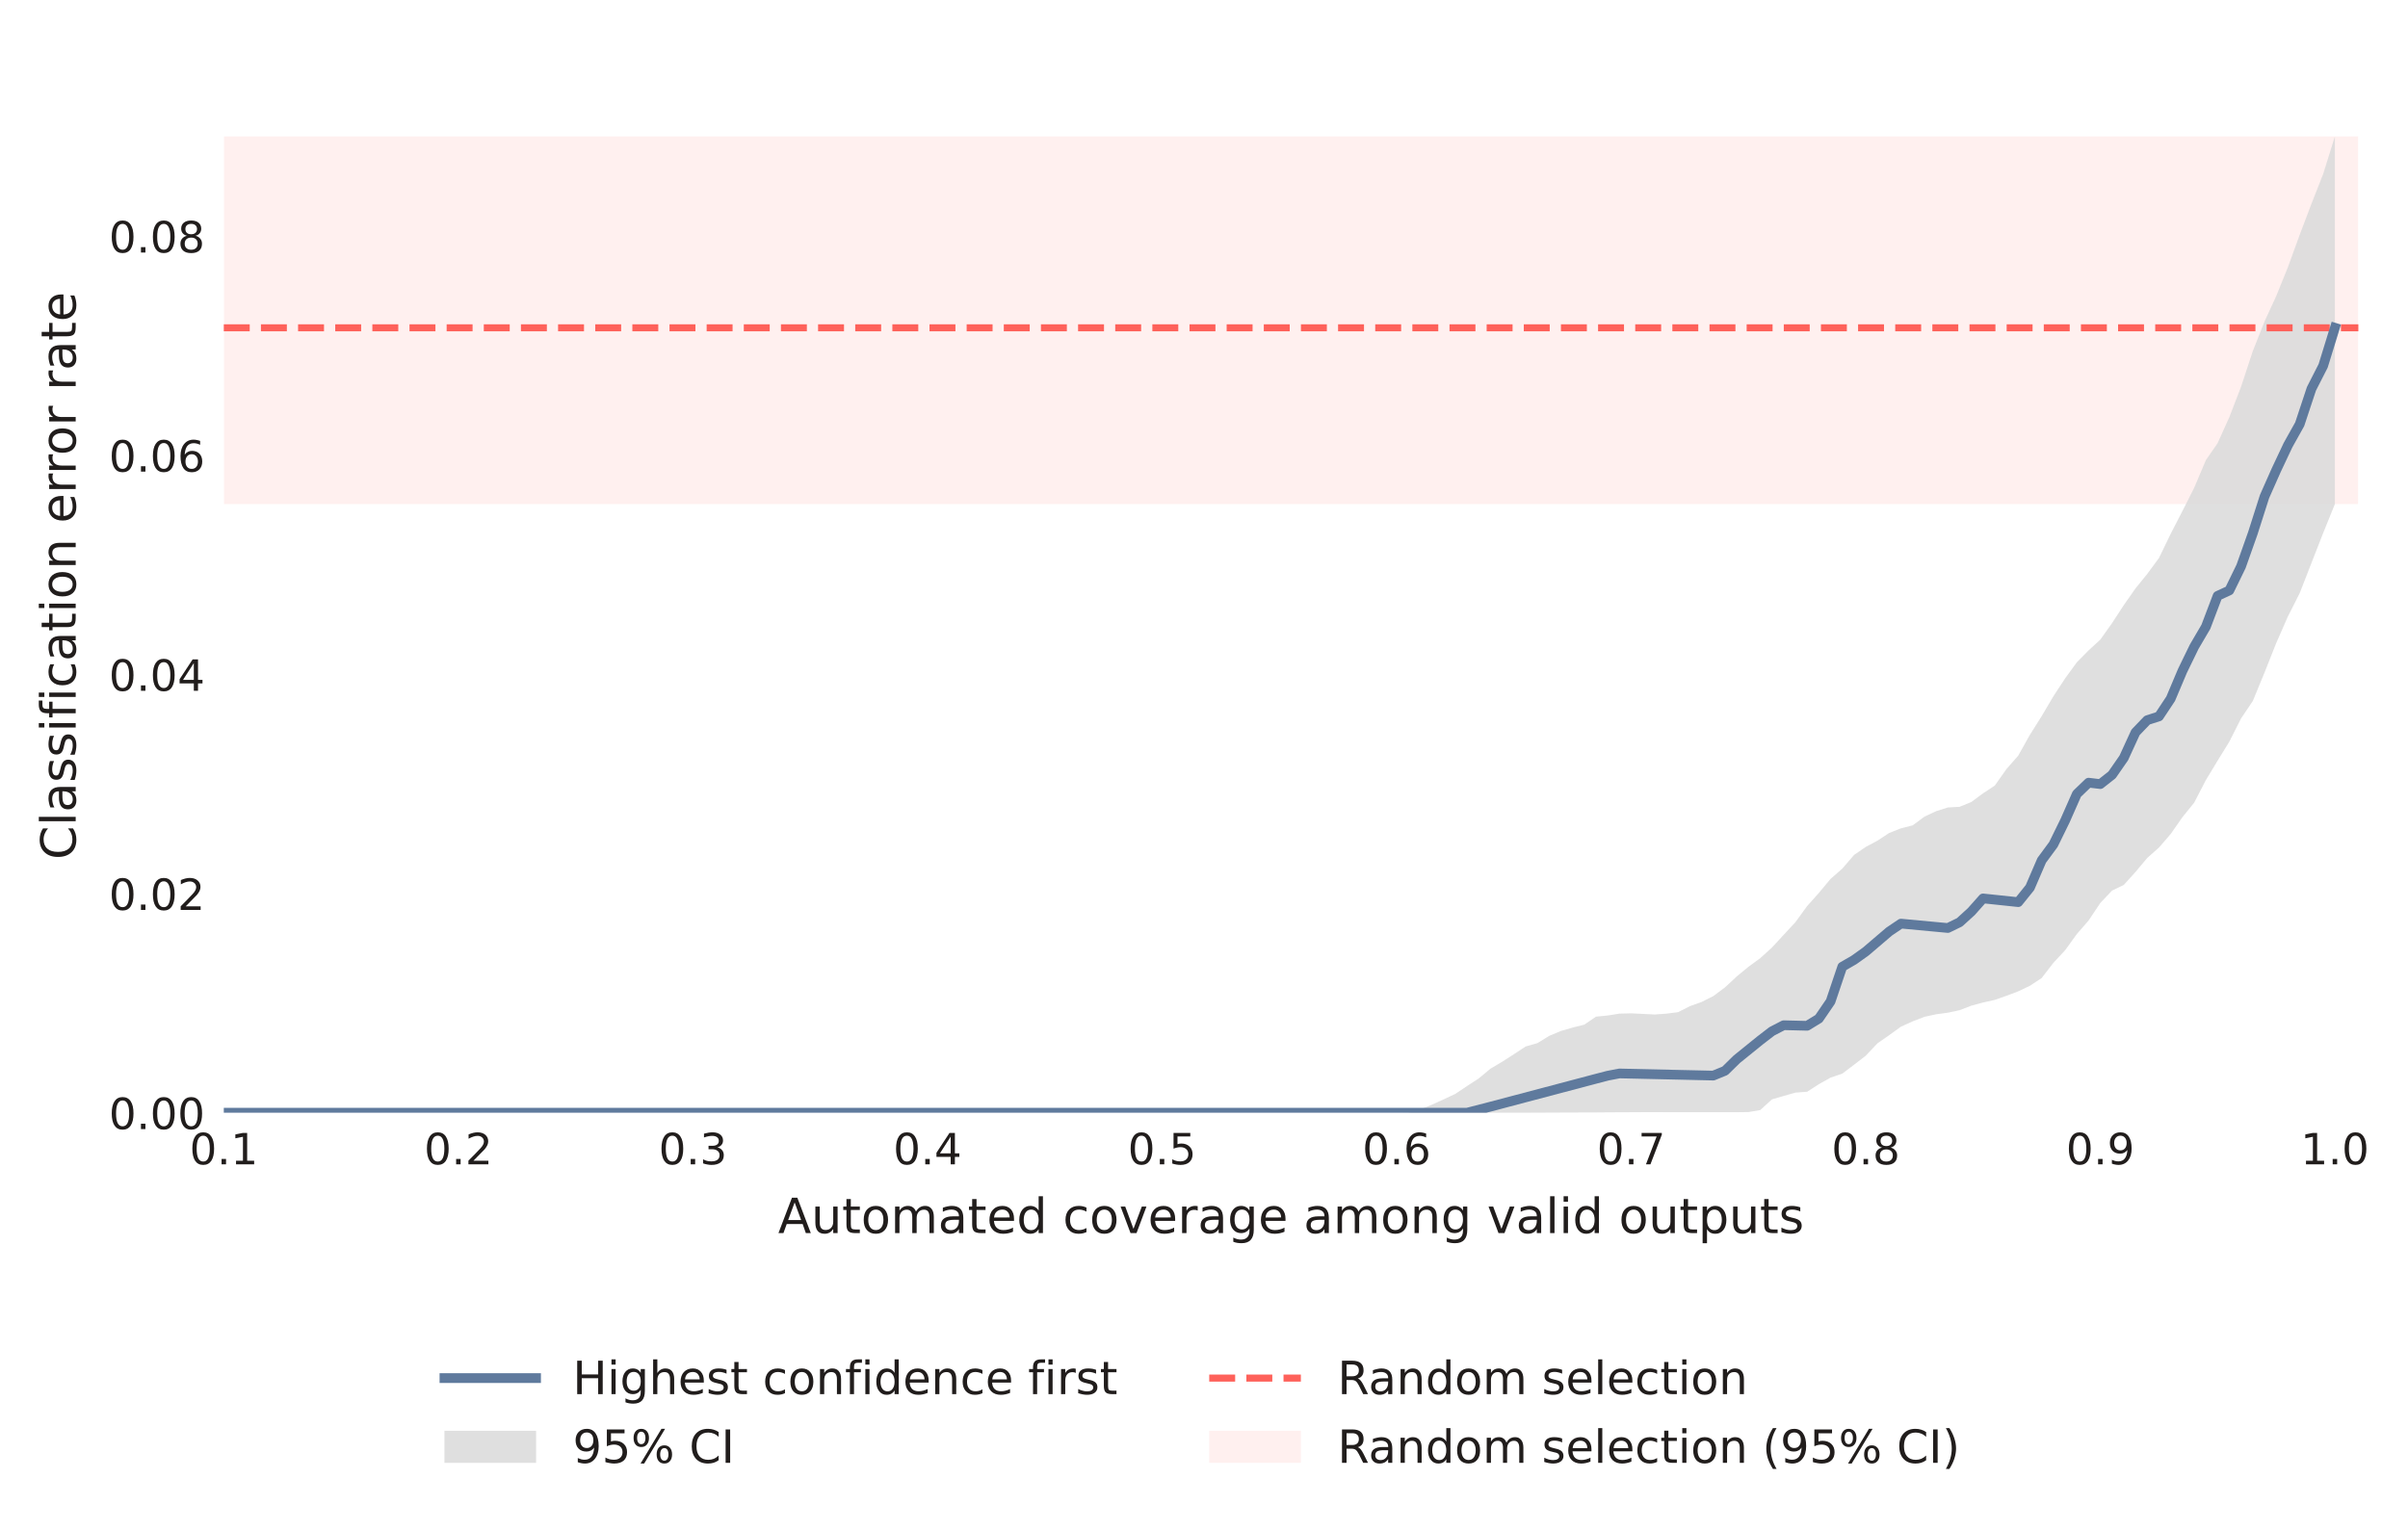
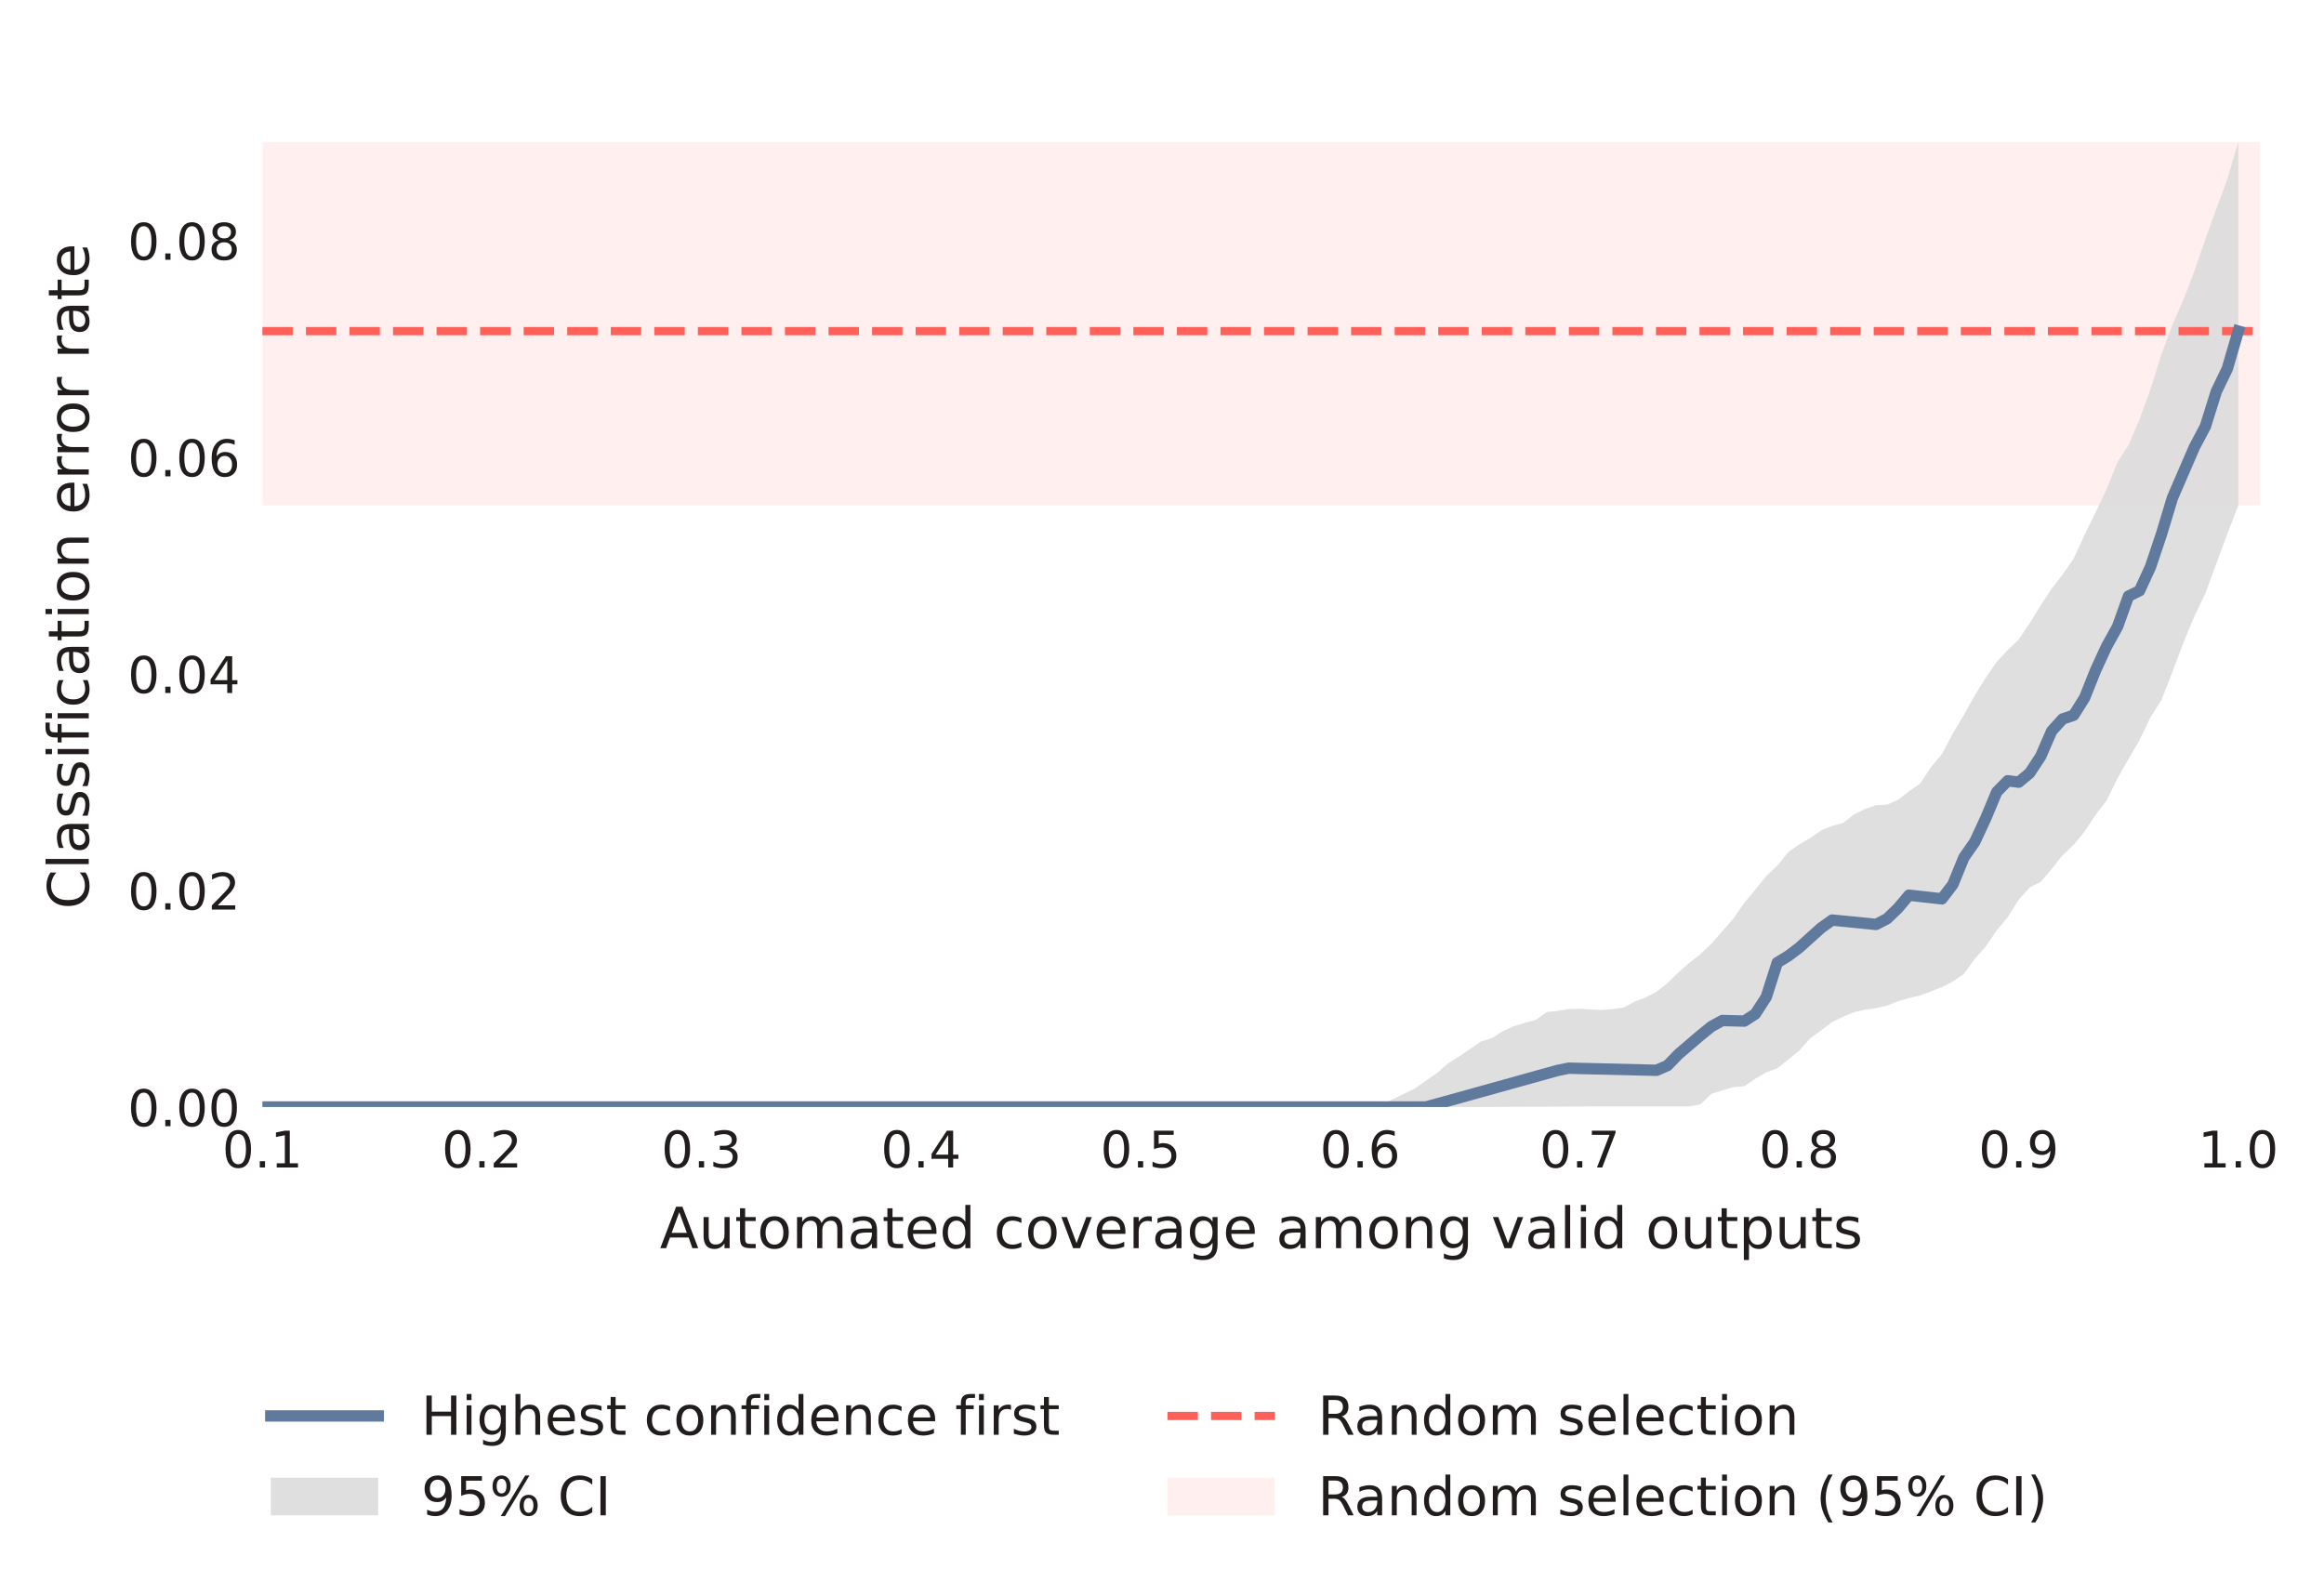
- <svg xmlns="http://www.w3.org/2000/svg" xmlns:xlink="http://www.w3.org/1999/xlink" width="446.684pt" height="284.085pt" viewBox="0 0 446.684 284.085" version="1.1">
+ <svg xmlns="http://www.w3.org/2000/svg" xmlns:xlink="http://www.w3.org/1999/xlink" width="367.687pt" height="252.405pt" viewBox="0 0 367.687 252.405" version="1.1">
  <defs>
    <style type="text/css">*{stroke-linejoin: round; stroke-linecap: butt}</style>
  </defs>
  <g id="figure_1">
    <g id="patch_1">
-       <path d="M 0 284.085  L 446.684 284.085  L 446.684 0  L 0 0  L 0 284.085  z " style="fill: none" />
+       <path d="M 0 252.405  L 367.687 252.405  L 367.687 0  L 0 0  L 0 252.405  z " style="fill: none" />
    </g>
    <g id="axes_1">
      <g id="patch_2">
-         <path d="M 41.513 206.474  L 437.474 206.474  L 437.474 7.2  L 41.513 7.2  L 41.513 206.474  z " style="fill: none" />
+         <path d="M 41.513 175.154  L 357.6 175.154  L 357.6 7.2  L 41.513 7.2  L 41.513 175.154  z " style="fill: none" />
      </g>
      <g id="patch_3">
-         <path d="M 41.513 93.535  L 437.474 93.535  L 437.474 25.316  L 41.513 25.316  z " clip-path="url(#pcb77c60f17)" style="fill: #fe615a; opacity: 0.1" />
+         <path d="M 41.513 79.966  L 357.6 79.966  L 357.6 22.469  L 41.513 22.469  z " clip-path="url(#pafe050618d)" style="fill: #fe615a; opacity: 0.1" />
      </g>
      <g id="matplotlib.axis_1">
        <g id="xtick_1">
          <g id="line2d_1" />
          <g id="text_1">
-             <text style="font-size: 8px; font-family: 'DejaVu Sans'; text-anchor: middle; fill: #211d1c" x="41.513" y="216.052" transform="rotate(-0 41.5132 216.052)">0.1</text>
+             <text style="font-size: 8px; font-family: 'DejaVu Sans'; text-anchor: middle; fill: #211d1c" x="41.513" y="184.732" transform="rotate(-0 41.5132 184.732)">0.1</text>
          </g>
        </g>
        <g id="xtick_2">
          <g id="line2d_2" />
          <g id="text_2">
-             <text style="font-size: 8px; font-family: 'DejaVu Sans'; text-anchor: middle; fill: #211d1c" x="85.025" y="216.052" transform="rotate(-0 85.0254 216.052)">0.2</text>
+             <text style="font-size: 8px; font-family: 'DejaVu Sans'; text-anchor: middle; fill: #211d1c" x="76.248" y="184.732" transform="rotate(-0 76.24798 184.732)">0.2</text>
          </g>
        </g>
        <g id="xtick_3">
          <g id="line2d_3" />
          <g id="text_3">
-             <text style="font-size: 8px; font-family: 'DejaVu Sans'; text-anchor: middle; fill: #211d1c" x="128.538" y="216.052" transform="rotate(-0 128.5376 216.052)">0.3</text>
+             <text style="font-size: 8px; font-family: 'DejaVu Sans'; text-anchor: middle; fill: #211d1c" x="110.983" y="184.732" transform="rotate(-0 110.9828 184.732)">0.3</text>
          </g>
        </g>
        <g id="xtick_4">
          <g id="line2d_4" />
          <g id="text_4">
-             <text style="font-size: 8px; font-family: 'DejaVu Sans'; text-anchor: middle; fill: #211d1c" x="172.05" y="216.052" transform="rotate(-0 172.0498 216.052)">0.4</text>
+             <text style="font-size: 8px; font-family: 'DejaVu Sans'; text-anchor: middle; fill: #211d1c" x="145.718" y="184.732" transform="rotate(-0 145.7175 184.732)">0.4</text>
          </g>
        </g>
        <g id="xtick_5">
          <g id="line2d_5" />
          <g id="text_5">
-             <text style="font-size: 8px; font-family: 'DejaVu Sans'; text-anchor: middle; fill: #211d1c" x="215.562" y="216.052" transform="rotate(-0 215.562 216.052)">0.5</text>
+             <text style="font-size: 8px; font-family: 'DejaVu Sans'; text-anchor: middle; fill: #211d1c" x="180.452" y="184.732" transform="rotate(-0 180.4523 184.732)">0.5</text>
          </g>
        </g>
        <g id="xtick_6">
          <g id="line2d_6" />
          <g id="text_6">
-             <text style="font-size: 8px; font-family: 'DejaVu Sans'; text-anchor: middle; fill: #211d1c" x="259.074" y="216.052" transform="rotate(-0 259.0742 216.052)">0.6</text>
+             <text style="font-size: 8px; font-family: 'DejaVu Sans'; text-anchor: middle; fill: #211d1c" x="215.187" y="184.732" transform="rotate(-0 215.1871 184.732)">0.6</text>
          </g>
        </g>
        <g id="xtick_7">
          <g id="line2d_7" />
          <g id="text_7">
-             <text style="font-size: 8px; font-family: 'DejaVu Sans'; text-anchor: middle; fill: #211d1c" x="302.586" y="216.052" transform="rotate(-0 302.5864 216.052)">0.7</text>
+             <text style="font-size: 8px; font-family: 'DejaVu Sans'; text-anchor: middle; fill: #211d1c" x="249.922" y="184.732" transform="rotate(-0 249.9219 184.732)">0.7</text>
          </g>
        </g>
        <g id="xtick_8">
          <g id="line2d_8" />
          <g id="text_8">
-             <text style="font-size: 8px; font-family: 'DejaVu Sans'; text-anchor: middle; fill: #211d1c" x="346.099" y="216.052" transform="rotate(-0 346.0986 216.052)">0.8</text>
+             <text style="font-size: 8px; font-family: 'DejaVu Sans'; text-anchor: middle; fill: #211d1c" x="284.657" y="184.732" transform="rotate(-0 284.6566 184.732)">0.8</text>
          </g>
        </g>
        <g id="xtick_9">
          <g id="line2d_9" />
          <g id="text_9">
-             <text style="font-size: 8px; font-family: 'DejaVu Sans'; text-anchor: middle; fill: #211d1c" x="389.611" y="216.052" transform="rotate(-0 389.6108 216.052)">0.9</text>
+             <text style="font-size: 8px; font-family: 'DejaVu Sans'; text-anchor: middle; fill: #211d1c" x="319.391" y="184.732" transform="rotate(-0 319.3914 184.732)">0.9</text>
          </g>
        </g>
        <g id="xtick_10">
          <g id="line2d_10" />
          <g id="text_10">
-             <text style="font-size: 8px; font-family: 'DejaVu Sans'; text-anchor: middle; fill: #211d1c" x="433.123" y="216.052" transform="rotate(-0 433.123 216.052)">1.0</text>
+             <text style="font-size: 8px; font-family: 'DejaVu Sans'; text-anchor: middle; fill: #211d1c" x="354.126" y="184.732" transform="rotate(-0 354.1262 184.732)">1.0</text>
          </g>
        </g>
        <g id="text_11">
-           <text style="font-size: 9px; font-family: 'DejaVu Sans'; text-anchor: middle; fill: #211d1c" x="239.494" y="228.812" transform="rotate(-0 239.4937 228.8125)">Automated coverage among valid outputs</text>
+           <text style="font-size: 9px; font-family: 'DejaVu Sans'; text-anchor: middle; fill: #211d1c" x="199.556" y="197.492" transform="rotate(-0 199.5564 197.4925)">Automated coverage among valid outputs</text>
        </g>
      </g>
      <g id="matplotlib.axis_2">
        <g id="ytick_1">
          <g id="line2d_11" />
          <g id="text_12">
-             <text style="font-size: 8px; font-family: 'DejaVu Sans'; text-anchor: end; fill: #211d1c" x="38.013" y="209.513" transform="rotate(-0 38.0132 209.513)">0.00</text>
+             <text style="font-size: 8px; font-family: 'DejaVu Sans'; text-anchor: end; fill: #211d1c" x="38.013" y="178.193" transform="rotate(-0 38.0132 178.193)">0.00</text>
          </g>
        </g>
        <g id="ytick_2">
          <g id="line2d_12" />
          <g id="text_13">
-             <text style="font-size: 8px; font-family: 'DejaVu Sans'; text-anchor: end; fill: #211d1c" x="38.013" y="168.848" transform="rotate(-0 38.0132 168.8485)">0.02</text>
+             <text style="font-size: 8px; font-family: 'DejaVu Sans'; text-anchor: end; fill: #211d1c" x="38.013" y="143.92" transform="rotate(-0 38.0132 143.9198)">0.02</text>
          </g>
        </g>
        <g id="ytick_3">
          <g id="line2d_13" />
          <g id="text_14">
-             <text style="font-size: 8px; font-family: 'DejaVu Sans'; text-anchor: end; fill: #211d1c" x="38.013" y="128.184" transform="rotate(-0 38.0132 128.184)">0.04</text>
+             <text style="font-size: 8px; font-family: 'DejaVu Sans'; text-anchor: end; fill: #211d1c" x="38.013" y="109.647" transform="rotate(-0 38.0132 109.6465)">0.04</text>
          </g>
        </g>
        <g id="ytick_4">
          <g id="line2d_14" />
          <g id="text_15">
-             <text style="font-size: 8px; font-family: 'DejaVu Sans'; text-anchor: end; fill: #211d1c" x="38.013" y="87.52" transform="rotate(-0 38.0132 87.51957)">0.06</text>
+             <text style="font-size: 8px; font-family: 'DejaVu Sans'; text-anchor: end; fill: #211d1c" x="38.013" y="75.373" transform="rotate(-0 38.0132 75.37335)">0.06</text>
          </g>
        </g>
        <g id="ytick_5">
          <g id="line2d_15" />
          <g id="text_16">
-             <text style="font-size: 8px; font-family: 'DejaVu Sans'; text-anchor: end; fill: #211d1c" x="38.013" y="46.855" transform="rotate(-0 38.0132 46.85511)">0.08</text>
+             <text style="font-size: 8px; font-family: 'DejaVu Sans'; text-anchor: end; fill: #211d1c" x="38.013" y="41.1" transform="rotate(-0 38.0132 41.10014)">0.08</text>
          </g>
        </g>
        <g id="text_17">
-           <text style="font-size: 9px; font-family: 'DejaVu Sans'; text-anchor: middle; fill: #211d1c" x="14.039" y="106.837" transform="rotate(-90 14.03859 106.8369)">Classification error rate</text>
+           <text style="font-size: 9px; font-family: 'DejaVu Sans'; text-anchor: middle; fill: #211d1c" x="14.039" y="91.177" transform="rotate(-90 14.03859 91.17695)">Classification error rate</text>
        </g>
      </g>
      <g id="FillBetweenPolyCollection_1">
        <defs>
-           <path id="m0bd5890ca5" d="M 41.513 -77.611  L 41.513 -77.611  L 43.689 -77.611  L 45.864 -77.611  L 48.04 -77.611  L 50.216 -77.611  L 52.391 -77.611  L 54.567 -77.611  L 56.742 -77.611  L 58.918 -77.611  L 61.094 -77.611  L 63.269 -77.611  L 65.445 -77.611  L 67.621 -77.611  L 69.796 -77.611  L 71.972 -77.611  L 74.147 -77.611  L 76.323 -77.611  L 78.499 -77.611  L 80.674 -77.611  L 82.85 -77.611  L 85.025 -77.611  L 87.201 -77.611  L 89.377 -77.611  L 91.552 -77.611  L 93.728 -77.611  L 95.903 -77.611  L 98.079 -77.611  L 100.255 -77.611  L 102.43 -77.611  L 104.606 -77.611  L 106.781 -77.611  L 108.957 -77.611  L 111.133 -77.611  L 113.308 -77.611  L 115.484 -77.611  L 117.66 -77.611  L 119.835 -77.611  L 122.011 -77.611  L 124.186 -77.611  L 126.362 -77.611  L 128.538 -77.611  L 130.713 -77.611  L 132.889 -77.611  L 135.064 -77.611  L 137.24 -77.611  L 139.416 -77.611  L 141.591 -77.611  L 143.767 -77.611  L 145.942 -77.611  L 148.118 -77.611  L 150.294 -77.611  L 152.469 -77.611  L 154.645 -77.611  L 156.821 -77.611  L 158.996 -77.611  L 161.172 -77.611  L 163.347 -77.611  L 165.523 -77.611  L 167.699 -77.611  L 169.874 -77.611  L 172.05 -77.611  L 174.225 -77.611  L 176.401 -77.611  L 178.577 -77.611  L 180.752 -77.611  L 182.928 -77.611  L 185.103 -77.611  L 187.279 -77.611  L 189.455 -77.611  L 191.63 -77.611  L 193.806 -77.611  L 195.981 -77.611  L 198.157 -77.611  L 200.333 -77.611  L 202.508 -77.611  L 204.684 -77.611  L 206.86 -77.611  L 209.035 -77.611  L 211.211 -77.611  L 213.386 -77.611  L 215.562 -77.611  L 217.738 -77.611  L 219.913 -77.611  L 222.089 -77.611  L 224.264 -77.611  L 226.44 -77.611  L 228.616 -77.611  L 230.791 -77.611  L 232.967 -77.611  L 235.142 -77.611  L 237.318 -77.611  L 239.494 -77.611  L 241.669 -77.611  L 243.845 -77.611  L 246.021 -77.611  L 248.196 -77.611  L 250.372 -77.611  L 252.547 -77.611  L 254.723 -77.611  L 256.899 -77.611  L 259.074 -77.611  L 261.25 -77.611  L 263.425 -77.611  L 265.601 -77.611  L 267.777 -77.611  L 269.952 -77.611  L 272.128 -77.611  L 274.303 -77.611  L 276.479 -77.611  L 278.655 -77.611  L 280.83 -77.611  L 283.006 -77.611  L 285.181 -77.62  L 287.357 -77.631  L 289.533 -77.64  L 291.708 -77.648  L 293.884 -77.655  L 296.06 -77.662  L 298.235 -77.68  L 300.411 -77.691  L 302.586 -77.701  L 304.762 -77.712  L 306.938 -77.712  L 309.113 -77.711  L 311.289 -77.711  L 313.464 -77.71  L 315.64 -77.709  L 317.816 -77.709  L 319.991 -77.708  L 322.167 -77.708  L 324.342 -77.731  L 326.518 -78.097  L 328.694 -80.085  L 330.869 -80.719  L 333.045 -81.342  L 335.221 -81.497  L 337.396 -82.903  L 339.572 -84.125  L 341.747 -84.867  L 343.923 -86.509  L 346.099 -88.194  L 348.274 -90.494  L 350.45 -92.003  L 352.625 -93.577  L 354.801 -94.561  L 356.977 -95.403  L 359.152 -95.877  L 361.328 -96.169  L 363.503 -96.634  L 365.679 -97.473  L 367.855 -98.059  L 370.03 -98.544  L 372.206 -99.311  L 374.381 -100.132  L 376.557 -101.167  L 378.733 -102.605  L 380.908 -105.428  L 383.084 -107.765  L 385.26 -110.771  L 387.435 -113.278  L 389.611 -116.535  L 391.786 -118.826  L 393.962 -119.878  L 396.138 -122.289  L 398.313 -124.882  L 400.489 -126.815  L 402.664 -129.332  L 404.84 -132.446  L 407.016 -135.138  L 409.191 -139.337  L 411.367 -142.931  L 413.542 -146.466  L 415.718 -150.777  L 417.894 -154.002  L 420.069 -159.287  L 422.245 -164.776  L 424.421 -169.725  L 426.596 -174.027  L 428.772 -179.609  L 430.947 -185.18  L 433.123 -190.55  L 433.123 -258.77  L 433.123 -258.77  L 430.947 -251.796  L 428.772 -246.26  L 426.596 -240.524  L 424.421 -234.539  L 422.245 -229.165  L 420.069 -224.43  L 417.894 -218.932  L 415.718 -212.324  L 413.542 -206.673  L 411.367 -201.858  L 409.191 -198.697  L 407.016 -193.563  L 404.84 -189.256  L 402.664 -185.033  L 400.489 -180.549  L 398.313 -177.585  L 396.138 -174.909  L 393.962 -171.798  L 391.786 -168.458  L 389.611 -165.402  L 387.435 -163.4  L 385.26 -161.195  L 383.084 -158.21  L 380.908 -154.887  L 378.733 -151.209  L 376.557 -147.75  L 374.381 -143.869  L 372.206 -141.389  L 370.03 -138.307  L 367.855 -136.875  L 365.679 -135.266  L 363.503 -134.373  L 361.328 -134.254  L 359.152 -133.56  L 356.977 -132.546  L 354.801 -130.933  L 352.625 -130.38  L 350.45 -129.525  L 348.274 -128.094  L 346.099 -126.932  L 343.923 -125.438  L 341.747 -122.906  L 339.572 -121  L 337.396 -118.394  L 335.221 -115.954  L 333.045 -112.962  L 330.869 -110.615  L 328.694 -108.259  L 326.518 -106.283  L 324.342 -104.689  L 322.167 -102.9  L 319.991 -100.87  L 317.816 -99.249  L 315.64 -98.157  L 313.464 -97.377  L 311.289 -96.271  L 309.113 -95.989  L 306.938 -95.833  L 304.762 -95.946  L 302.586 -96.051  L 300.411 -96  L 298.235 -95.648  L 296.06 -95.439  L 293.884 -93.951  L 291.708 -93.405  L 289.533 -92.775  L 287.357 -91.86  L 285.181 -90.52  L 283.006 -89.9  L 280.83 -88.467  L 278.655 -87.067  L 276.479 -85.78  L 274.303 -83.971  L 272.128 -82.557  L 269.952 -81.098  L 267.777 -80.078  L 265.601 -79.09  L 263.425 -78.198  L 261.25 -77.619  L 259.074 -77.611  L 256.899 -77.611  L 254.723 -77.611  L 252.547 -77.611  L 250.372 -77.611  L 248.196 -77.611  L 246.021 -77.611  L 243.845 -77.611  L 241.669 -77.611  L 239.494 -77.611  L 237.318 -77.611  L 235.142 -77.611  L 232.967 -77.611  L 230.791 -77.611  L 228.616 -77.611  L 226.44 -77.611  L 224.264 -77.611  L 222.089 -77.611  L 219.913 -77.611  L 217.738 -77.611  L 215.562 -77.611  L 213.386 -77.611  L 211.211 -77.611  L 209.035 -77.611  L 206.86 -77.611  L 204.684 -77.611  L 202.508 -77.611  L 200.333 -77.611  L 198.157 -77.611  L 195.981 -77.611  L 193.806 -77.611  L 191.63 -77.611  L 189.455 -77.611  L 187.279 -77.611  L 185.103 -77.611  L 182.928 -77.611  L 180.752 -77.611  L 178.577 -77.611  L 176.401 -77.611  L 174.225 -77.611  L 172.05 -77.611  L 169.874 -77.611  L 167.699 -77.611  L 165.523 -77.611  L 163.347 -77.611  L 161.172 -77.611  L 158.996 -77.611  L 156.821 -77.611  L 154.645 -77.611  L 152.469 -77.611  L 150.294 -77.611  L 148.118 -77.611  L 145.942 -77.611  L 143.767 -77.611  L 141.591 -77.611  L 139.416 -77.611  L 137.24 -77.611  L 135.064 -77.611  L 132.889 -77.611  L 130.713 -77.611  L 128.538 -77.611  L 126.362 -77.611  L 124.186 -77.611  L 122.011 -77.611  L 119.835 -77.611  L 117.66 -77.611  L 115.484 -77.611  L 113.308 -77.611  L 111.133 -77.611  L 108.957 -77.611  L 106.781 -77.611  L 104.606 -77.611  L 102.43 -77.611  L 100.255 -77.611  L 98.079 -77.611  L 95.903 -77.611  L 93.728 -77.611  L 91.552 -77.611  L 89.377 -77.611  L 87.201 -77.611  L 85.025 -77.611  L 82.85 -77.611  L 80.674 -77.611  L 78.499 -77.611  L 76.323 -77.611  L 74.147 -77.611  L 71.972 -77.611  L 69.796 -77.611  L 67.621 -77.611  L 65.445 -77.611  L 63.269 -77.611  L 61.094 -77.611  L 58.918 -77.611  L 56.742 -77.611  L 54.567 -77.611  L 52.391 -77.611  L 50.216 -77.611  L 48.04 -77.611  L 45.864 -77.611  L 43.689 -77.611  L 41.513 -77.611  z " />
+           <path id="m9a85775347" d="M 41.513 -77.251  L 41.513 -77.251  L 43.25 -77.251  L 44.987 -77.251  L 46.723 -77.251  L 48.46 -77.251  L 50.197 -77.251  L 51.934 -77.251  L 53.67 -77.251  L 55.407 -77.251  L 57.144 -77.251  L 58.881 -77.251  L 60.617 -77.251  L 62.354 -77.251  L 64.091 -77.251  L 65.828 -77.251  L 67.564 -77.251  L 69.301 -77.251  L 71.038 -77.251  L 72.775 -77.251  L 74.511 -77.251  L 76.248 -77.251  L 77.985 -77.251  L 79.721 -77.251  L 81.458 -77.251  L 83.195 -77.251  L 84.932 -77.251  L 86.668 -77.251  L 88.405 -77.251  L 90.142 -77.251  L 91.879 -77.251  L 93.615 -77.251  L 95.352 -77.251  L 97.089 -77.251  L 98.826 -77.251  L 100.562 -77.251  L 102.299 -77.251  L 104.036 -77.251  L 105.773 -77.251  L 107.509 -77.251  L 109.246 -77.251  L 110.983 -77.251  L 112.719 -77.251  L 114.456 -77.251  L 116.193 -77.251  L 117.93 -77.251  L 119.666 -77.251  L 121.403 -77.251  L 123.14 -77.251  L 124.877 -77.251  L 126.613 -77.251  L 128.35 -77.251  L 130.087 -77.251  L 131.824 -77.251  L 133.56 -77.251  L 135.297 -77.251  L 137.034 -77.251  L 138.771 -77.251  L 140.507 -77.251  L 142.244 -77.251  L 143.981 -77.251  L 145.718 -77.251  L 147.454 -77.251  L 149.191 -77.251  L 150.928 -77.251  L 152.664 -77.251  L 154.401 -77.251  L 156.138 -77.251  L 157.875 -77.251  L 159.611 -77.251  L 161.348 -77.251  L 163.085 -77.251  L 164.822 -77.251  L 166.558 -77.251  L 168.295 -77.251  L 170.032 -77.251  L 171.769 -77.251  L 173.505 -77.251  L 175.242 -77.251  L 176.979 -77.251  L 178.716 -77.251  L 180.452 -77.251  L 182.189 -77.251  L 183.926 -77.251  L 185.663 -77.251  L 187.399 -77.251  L 189.136 -77.251  L 190.873 -77.251  L 192.609 -77.251  L 194.346 -77.251  L 196.083 -77.251  L 197.82 -77.251  L 199.556 -77.251  L 201.293 -77.251  L 203.03 -77.251  L 204.767 -77.251  L 206.503 -77.251  L 208.24 -77.251  L 209.977 -77.251  L 211.714 -77.251  L 213.45 -77.251  L 215.187 -77.251  L 216.924 -77.251  L 218.661 -77.251  L 220.397 -77.251  L 222.134 -77.251  L 223.871 -77.251  L 225.608 -77.251  L 227.344 -77.251  L 229.081 -77.251  L 230.818 -77.251  L 232.554 -77.251  L 234.291 -77.251  L 236.028 -77.259  L 237.765 -77.268  L 239.501 -77.276  L 241.238 -77.282  L 242.975 -77.288  L 244.712 -77.294  L 246.448 -77.309  L 248.185 -77.319  L 249.922 -77.327  L 251.659 -77.336  L 253.395 -77.336  L 255.132 -77.336  L 256.869 -77.335  L 258.606 -77.335  L 260.342 -77.334  L 262.079 -77.333  L 263.816 -77.333  L 265.553 -77.333  L 267.289 -77.352  L 269.026 -77.66  L 270.763 -79.336  L 272.499 -79.871  L 274.236 -80.395  L 275.973 -80.527  L 277.71 -81.711  L 279.446 -82.741  L 281.183 -83.366  L 282.92 -84.75  L 284.657 -86.171  L 286.393 -88.11  L 288.13 -89.381  L 289.867 -90.708  L 291.604 -91.537  L 293.34 -92.247  L 295.077 -92.646  L 296.814 -92.892  L 298.551 -93.284  L 300.287 -93.992  L 302.024 -94.485  L 303.761 -94.894  L 305.498 -95.541  L 307.234 -96.232  L 308.971 -97.104  L 310.708 -98.317  L 312.444 -100.696  L 314.181 -102.666  L 315.918 -105.2  L 317.655 -107.312  L 319.391 -110.058  L 321.128 -111.988  L 322.865 -112.875  L 324.602 -114.907  L 326.338 -117.092  L 328.075 -118.721  L 329.812 -120.843  L 331.549 -123.468  L 333.285 -125.736  L 335.022 -129.275  L 336.759 -132.305  L 338.496 -135.284  L 340.232 -138.918  L 341.969 -141.636  L 343.706 -146.09  L 345.442 -150.716  L 347.179 -154.887  L 348.916 -158.513  L 350.653 -163.218  L 352.389 -167.914  L 354.126 -172.44  L 354.126 -229.937  L 354.126 -229.937  L 352.389 -224.059  L 350.653 -219.393  L 348.916 -214.559  L 347.179 -209.515  L 345.442 -204.985  L 343.706 -200.994  L 341.969 -196.361  L 340.232 -190.791  L 338.496 -186.028  L 336.759 -181.97  L 335.022 -179.306  L 333.285 -174.979  L 331.549 -171.349  L 329.812 -167.789  L 328.075 -164.01  L 326.338 -161.512  L 324.602 -159.257  L 322.865 -156.635  L 321.128 -153.82  L 319.391 -151.243  L 317.655 -149.557  L 315.918 -147.698  L 314.181 -145.183  L 312.444 -142.382  L 310.708 -139.281  L 308.971 -136.366  L 307.234 -133.095  L 305.498 -131.005  L 303.761 -128.407  L 302.024 -127.2  L 300.287 -125.845  L 298.551 -125.091  L 296.814 -124.991  L 295.077 -124.406  L 293.34 -123.552  L 291.604 -122.192  L 289.867 -121.726  L 288.13 -121.006  L 286.393 -119.799  L 284.657 -118.82  L 282.92 -117.561  L 281.183 -115.427  L 279.446 -113.82  L 277.71 -111.624  L 275.973 -109.568  L 274.236 -107.046  L 272.499 -105.068  L 270.763 -103.082  L 269.026 -101.417  L 267.289 -100.073  L 265.553 -98.566  L 263.816 -96.855  L 262.079 -95.488  L 260.342 -94.568  L 258.606 -93.91  L 256.869 -92.978  L 255.132 -92.741  L 253.395 -92.609  L 251.659 -92.704  L 249.922 -92.792  L 248.185 -92.75  L 246.448 -92.453  L 244.712 -92.277  L 242.975 -91.023  L 241.238 -90.562  L 239.501 -90.031  L 237.765 -89.26  L 236.028 -88.131  L 234.291 -87.608  L 232.554 -86.4  L 230.818 -85.221  L 229.081 -84.136  L 227.344 -82.611  L 225.608 -81.419  L 223.871 -80.19  L 222.134 -79.331  L 220.397 -78.498  L 218.661 -77.746  L 216.924 -77.257  L 215.187 -77.251  L 213.45 -77.251  L 211.714 -77.251  L 209.977 -77.251  L 208.24 -77.251  L 206.503 -77.251  L 204.767 -77.251  L 203.03 -77.251  L 201.293 -77.251  L 199.556 -77.251  L 197.82 -77.251  L 196.083 -77.251  L 194.346 -77.251  L 192.609 -77.251  L 190.873 -77.251  L 189.136 -77.251  L 187.399 -77.251  L 185.663 -77.251  L 183.926 -77.251  L 182.189 -77.251  L 180.452 -77.251  L 178.716 -77.251  L 176.979 -77.251  L 175.242 -77.251  L 173.505 -77.251  L 171.769 -77.251  L 170.032 -77.251  L 168.295 -77.251  L 166.558 -77.251  L 164.822 -77.251  L 163.085 -77.251  L 161.348 -77.251  L 159.611 -77.251  L 157.875 -77.251  L 156.138 -77.251  L 154.401 -77.251  L 152.664 -77.251  L 150.928 -77.251  L 149.191 -77.251  L 147.454 -77.251  L 145.718 -77.251  L 143.981 -77.251  L 142.244 -77.251  L 140.507 -77.251  L 138.771 -77.251  L 137.034 -77.251  L 135.297 -77.251  L 133.56 -77.251  L 131.824 -77.251  L 130.087 -77.251  L 128.35 -77.251  L 126.613 -77.251  L 124.877 -77.251  L 123.14 -77.251  L 121.403 -77.251  L 119.666 -77.251  L 117.93 -77.251  L 116.193 -77.251  L 114.456 -77.251  L 112.719 -77.251  L 110.983 -77.251  L 109.246 -77.251  L 107.509 -77.251  L 105.773 -77.251  L 104.036 -77.251  L 102.299 -77.251  L 100.562 -77.251  L 98.826 -77.251  L 97.089 -77.251  L 95.352 -77.251  L 93.615 -77.251  L 91.879 -77.251  L 90.142 -77.251  L 88.405 -77.251  L 86.668 -77.251  L 84.932 -77.251  L 83.195 -77.251  L 81.458 -77.251  L 79.721 -77.251  L 77.985 -77.251  L 76.248 -77.251  L 74.511 -77.251  L 72.775 -77.251  L 71.038 -77.251  L 69.301 -77.251  L 67.564 -77.251  L 65.828 -77.251  L 64.091 -77.251  L 62.354 -77.251  L 60.617 -77.251  L 58.881 -77.251  L 57.144 -77.251  L 55.407 -77.251  L 53.67 -77.251  L 51.934 -77.251  L 50.197 -77.251  L 48.46 -77.251  L 46.723 -77.251  L 44.987 -77.251  L 43.25 -77.251  L 41.513 -77.251  z " />
        </defs>
-         <g clip-path="url(#pcb77c60f17)">
-           <use xlink:href="#m0bd5890ca5" x="0" y="284.085" style="fill: #d9d9d9; fill-opacity: 0.85" />
+         <g clip-path="url(#pafe050618d)">
+           <use xlink:href="#m9a85775347" x="0" y="252.405" style="fill: #d9d9d9; fill-opacity: 0.85" />
        </g>
      </g>
      <g id="line2d_16">
-         <path d="M 41.513 60.822  L 437.474 60.822  " clip-path="url(#pcb77c60f17)" style="fill: none; stroke-dasharray: 4.81,2.08; stroke-dashoffset: 0; stroke: #fe615a; stroke-width: 1.3" />
+         <path d="M 41.513 52.394  L 357.6 52.394  " clip-path="url(#pafe050618d)" style="fill: none; stroke-dasharray: 4.81,2.08; stroke-dashoffset: 0; stroke: #fe615a; stroke-width: 1.3" />
      </g>
      <g id="line2d_17">
-         <path d="M 41.513 206.474  L 272.128 206.474  L 276.479 205.352  L 296.06 200.173  L 298.235 199.606  L 300.411 199.188  L 317.816 199.585  L 319.991 198.696  L 322.167 196.561  L 326.518 193.041  L 328.694 191.368  L 330.869 190.239  L 335.221 190.345  L 337.396 189.011  L 339.572 185.826  L 341.747 179.382  L 343.923 178.124  L 346.099 176.568  L 350.45 172.852  L 352.625 171.384  L 361.328 172.199  L 363.503 171.14  L 365.679 169.157  L 367.855 166.71  L 374.381 167.4  L 376.557 164.698  L 378.733 159.648  L 380.908 156.697  L 383.084 152.254  L 385.26 147.323  L 387.435 145.233  L 389.611 145.494  L 391.786 143.781  L 393.962 140.641  L 396.138 135.899  L 398.313 133.633  L 400.489 132.933  L 402.664 129.651  L 404.84 124.496  L 407.016 120.019  L 409.191 116.304  L 411.367 110.569  L 413.542 109.562  L 415.718 105.094  L 417.894 98.95  L 420.069 92.137  L 422.245 87.226  L 424.421 82.606  L 426.596 78.713  L 428.772 72.146  L 430.947 67.876  L 433.123 60.822  L 433.123 60.822  " clip-path="url(#pcb77c60f17)" style="fill: none; stroke: #5f7a9d; stroke-width: 1.8; stroke-linecap: square" />
+         <path d="M 41.513 175.154  L 225.608 175.154  L 230.818 173.714  L 246.448 169.365  L 248.185 169.013  L 262.079 169.348  L 263.816 168.598  L 265.553 166.799  L 269.026 163.832  L 270.763 162.422  L 272.499 161.471  L 275.973 161.56  L 277.71 160.436  L 279.446 157.752  L 281.183 152.32  L 282.92 151.26  L 284.657 149.948  L 288.13 146.816  L 289.867 145.579  L 296.814 146.266  L 298.551 145.373  L 300.287 143.702  L 302.024 141.64  L 307.234 142.221  L 308.971 139.944  L 310.708 135.688  L 312.444 133.201  L 314.181 129.456  L 315.918 125.3  L 317.655 123.538  L 319.391 123.758  L 321.128 122.315  L 322.865 119.668  L 324.602 115.671  L 326.338 113.761  L 328.075 113.172  L 329.812 110.406  L 331.549 106.061  L 333.285 102.287  L 335.022 99.156  L 336.759 94.322  L 338.496 93.473  L 340.232 89.708  L 341.969 84.529  L 343.706 78.787  L 347.179 70.754  L 348.916 67.474  L 350.653 61.938  L 352.389 58.339  L 354.126 52.394  L 354.126 52.394  " clip-path="url(#pafe050618d)" style="fill: none; stroke: #5f7a9d; stroke-width: 1.8; stroke-linecap: square" />
      </g>
    </g>
    <g id="legend_1">
      <g id="line2d_18">
-         <path d="M 82.442 255.718  L 90.942 255.718  L 99.442 255.718  " style="fill: none; stroke: #5f7a9d; stroke-width: 1.8; stroke-linecap: square" />
+         <path d="M 42.842 224.038  L 51.342 224.038  L 59.842 224.038  " style="fill: none; stroke: #5f7a9d; stroke-width: 1.8; stroke-linecap: square" />
      </g>
      <g id="text_18">
-         <text style="font-size: 8.5px; font-family: 'DejaVu Sans'; text-anchor: start; fill: #211d1c" x="106.242" y="258.693" transform="rotate(-0 106.2417 258.6927)">Highest confidence first</text>
+         <text style="font-size: 8.5px; font-family: 'DejaVu Sans'; text-anchor: start; fill: #211d1c" x="66.642" y="227.013" transform="rotate(-0 66.64168 227.0127)">Highest confidence first</text>
      </g>
      <g id="patch_4">
-         <path d="M 82.442 271.443  L 99.442 271.443  L 99.442 265.493  L 82.442 265.493  z " style="fill: #d9d9d9; fill-opacity: 0.85" />
+         <path d="M 42.842 239.763  L 59.842 239.763  L 59.842 233.813  L 42.842 233.813  z " style="fill: #d9d9d9; fill-opacity: 0.85" />
      </g>
      <g id="text_19">
-         <text style="font-size: 8.5px; font-family: 'DejaVu Sans'; text-anchor: start; fill: #211d1c" x="106.242" y="271.443" transform="rotate(-0 106.2417 271.4433)">95% CI</text>
+         <text style="font-size: 8.5px; font-family: 'DejaVu Sans'; text-anchor: start; fill: #211d1c" x="66.642" y="239.763" transform="rotate(-0 66.64168 239.7633)">95% CI</text>
      </g>
      <g id="line2d_19">
-         <path d="M 224.312 255.718  L 232.812 255.718  L 241.312 255.718  " style="fill: none; stroke-dasharray: 4.81,2.08; stroke-dashoffset: 0; stroke: #fe615a; stroke-width: 1.3" />
+         <path d="M 184.712 224.038  L 193.212 224.038  L 201.712 224.038  " style="fill: none; stroke-dasharray: 4.81,2.08; stroke-dashoffset: 0; stroke: #fe615a; stroke-width: 1.3" />
      </g>
      <g id="text_20">
-         <text style="font-size: 8.5px; font-family: 'DejaVu Sans'; text-anchor: start; fill: #211d1c" x="248.112" y="258.693" transform="rotate(-0 248.112 258.6927)">Random selection</text>
+         <text style="font-size: 8.5px; font-family: 'DejaVu Sans'; text-anchor: start; fill: #211d1c" x="208.512" y="227.013" transform="rotate(-0 208.512 227.0127)">Random selection</text>
      </g>
      <g id="patch_5">
-         <path d="M 224.312 271.443  L 241.312 271.443  L 241.312 265.493  L 224.312 265.493  z " style="fill: #fe615a; opacity: 0.1" />
+         <path d="M 184.712 239.763  L 201.712 239.763  L 201.712 233.813  L 184.712 233.813  z " style="fill: #fe615a; opacity: 0.1" />
      </g>
      <g id="text_21">
-         <text style="font-size: 8.5px; font-family: 'DejaVu Sans'; text-anchor: start; fill: #211d1c" x="248.112" y="271.443" transform="rotate(-0 248.112 271.4433)">Random selection (95% CI)</text>
+         <text style="font-size: 8.5px; font-family: 'DejaVu Sans'; text-anchor: start; fill: #211d1c" x="208.512" y="239.763" transform="rotate(-0 208.512 239.7633)">Random selection (95% CI)</text>
      </g>
    </g>
  </g>
  <defs>
-     <clipPath id="pcb77c60f17">
-       <rect x="41.513" y="7.2" width="395.961" height="199.274" />
+     <clipPath id="pafe050618d">
+       <rect x="41.513" y="7.2" width="316.086" height="167.954" />
    </clipPath>
  </defs>
</svg>
